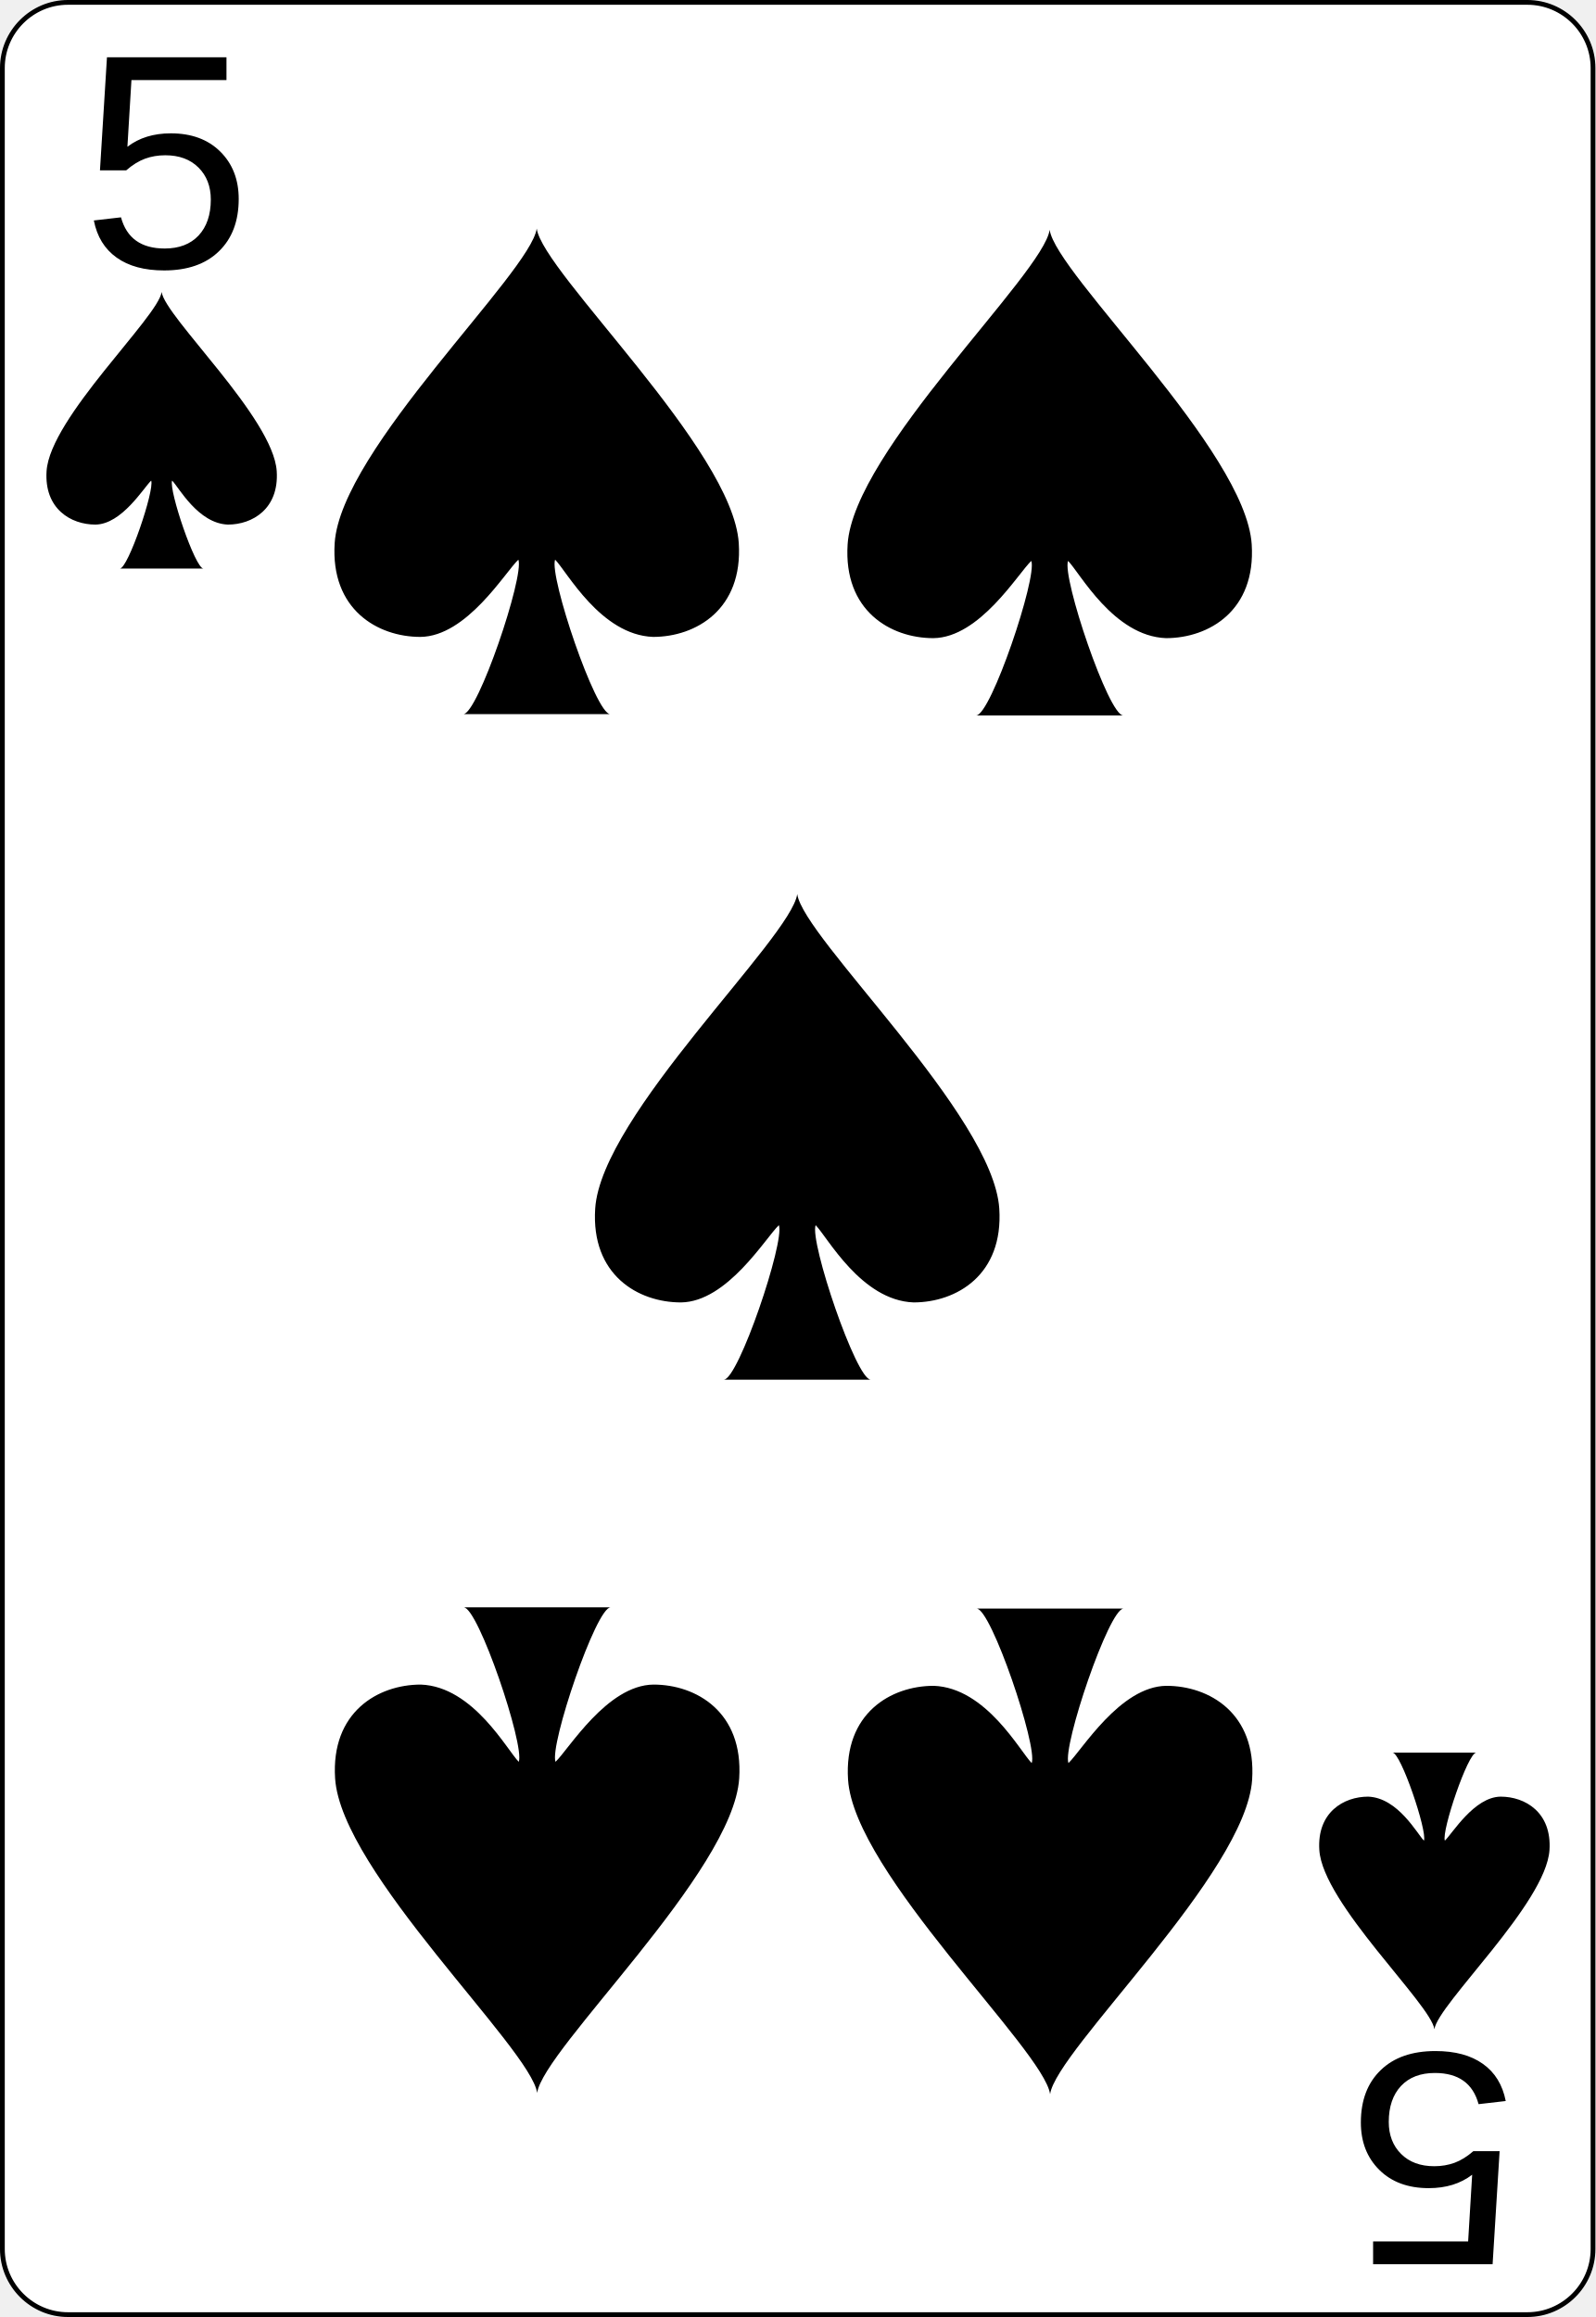
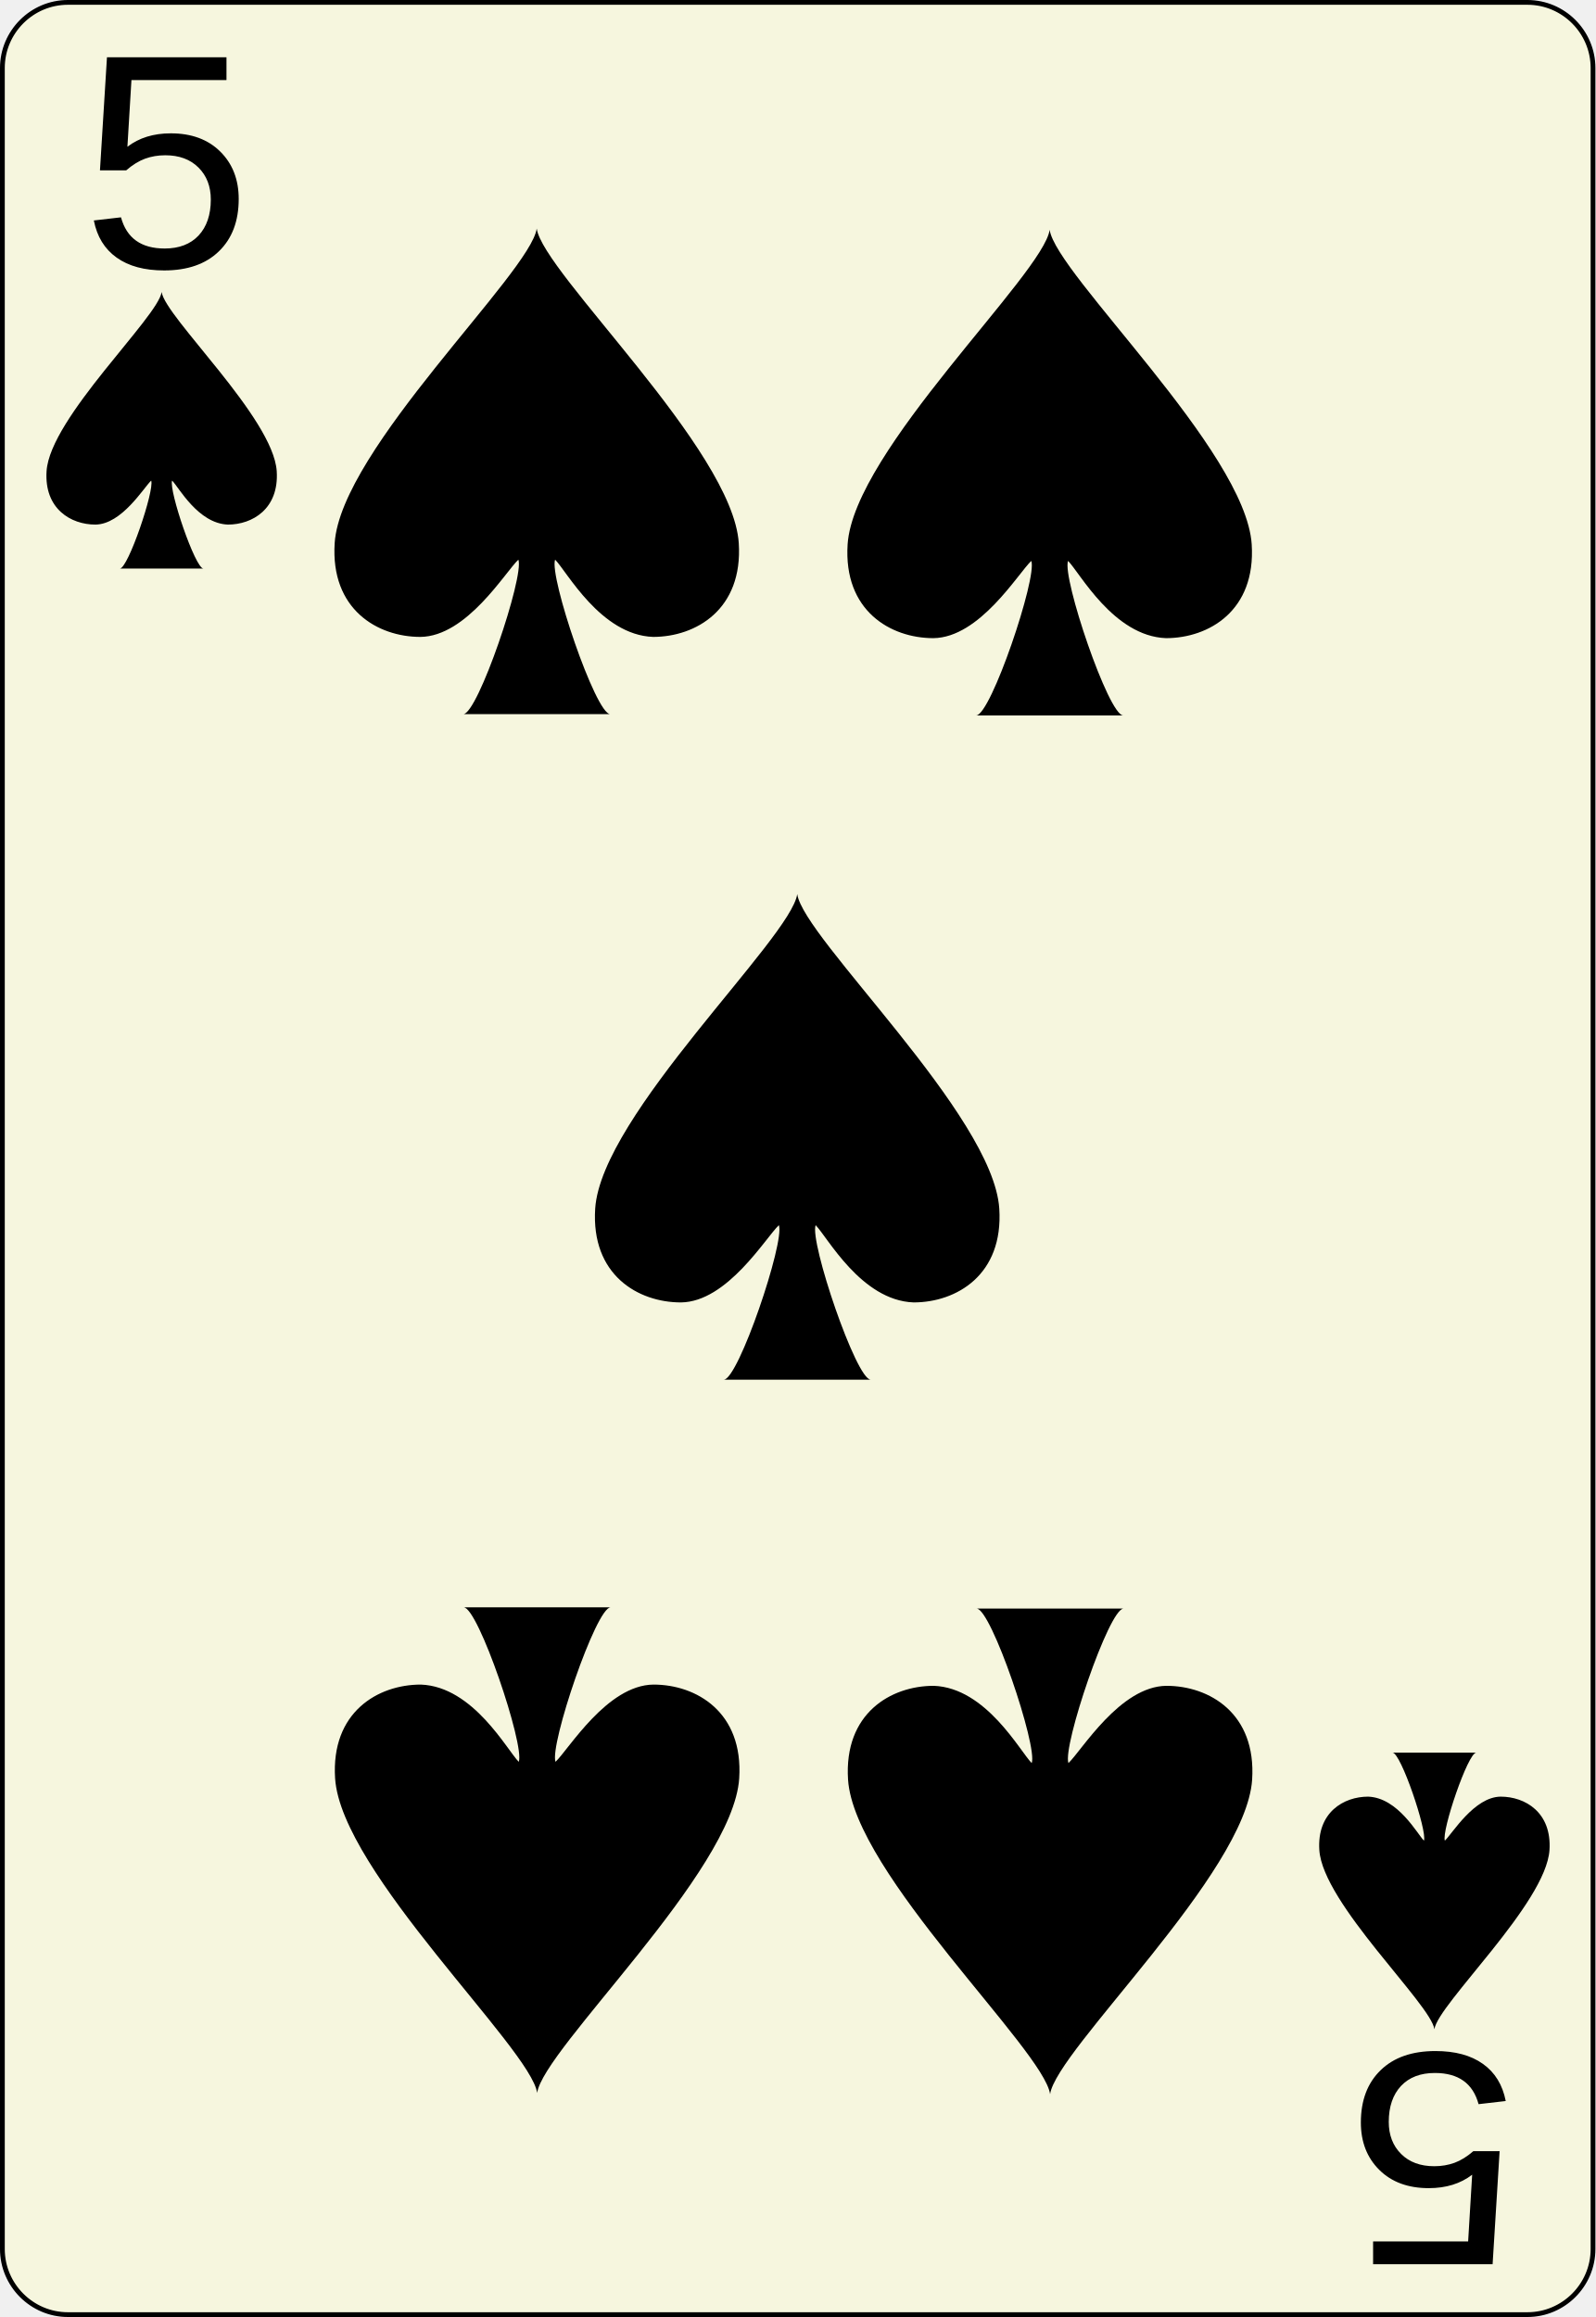
<svg xmlns="http://www.w3.org/2000/svg" width="167.087pt" height="242.667pt" viewBox="0 0 167.087 242.667" xml:space="preserve" id="svg2" version="1.1">
  <defs id="defs41" />
  <g id="Layer_x0020_1" style="fill-rule:nonzero;clip-rule:nonzero;stroke:#000000;stroke-miterlimit:4;">
-     <path style="fill:#FFFFFF;stroke-width:0.5;" d="M166.837,235.548c0,3.777-3.087,6.869-6.871,6.869H7.111c-3.775,0-6.861-3.092-6.861-6.869V7.12C0.25,3.343,3.336,0.25,7.111,0.25h152.855    c3.784,0,6.871,3.093,6.871,6.87v228.428z" id="path5" />
+     <path style="fill:#F6F6DE;stroke-width:0.5;" d="M166.837,235.548c0,3.777-3.087,6.869-6.871,6.869H7.111c-3.775,0-6.861-3.092-6.861-6.869V7.12C0.25,3.343,3.336,0.25,7.111,0.25h152.855    c3.784,0,6.871,3.093,6.871,6.87v228.428z" id="path5" />
    <g style="stroke:none;" id="g7">
      <g id="g9">
				
			</g>
    </g>
    <g id="g15">
			
		</g>
    <g id="g19">
			
		</g>
    <g style="stroke:none;" id="g23">
      <g id="g25">
				
			</g>
    </g>
    <g style="stroke:none;" id="g31">
      <g id="g33">
				
			</g>
    </g>
  </g>
  <text xml:space="preserve" style="font-size:32px;font-style:normal;font-weight:normal;line-height:125%;letter-spacing:0px;word-spacing:0px;fill:#000000;fill-opacity:1;stroke:none;font-family:Bitstream Vera Sans" x="8.547" y="28.013" id="text3788">
    <tspan id="tspan3790" x="8.547" y="28.013" style="font-style:normal;font-variant:normal;font-weight:normal;font-stretch:normal;font-family:Arial;-inkscape-font-specification:Arial">5</tspan>
  </text>
  <g transform="matrix(1.508595,0,0,1.379325,16.9291,45.0659)" id="layer1-7">
    <path id="sl" d="M 7.989,3.103 C 7.747,-0.954 0.242,-8.59 0,-10.5 c -0.242,1.909 -7.747,9.545 -7.989,13.603 -0.169,2.868 1.695,4.057 3.39,4.057 1.835,-0.022 3.351,-2.801 3.873,-3.341 0.242,0.716 -1.603,6.682 -2.179,6.682 l 5.811,0 C 2.33,10.501 0.485,4.535 0.727,3.819 1.184,4.315 2.524,7.077 4.601,7.16 6.295,7.159 8.158,5.971 7.989,3.103 z" style="fill:#000000" />
  </g>
  <g transform="matrix(2.648679,0,0,2.421718,56.21089,49.36599)" id="layer1-7-88">
    <path id="sl-4" d="M 7.989,3.103 C 7.747,-0.954 0.242,-8.59 0,-10.5 c -0.242,1.909 -7.747,9.545 -7.989,13.603 -0.169,2.868 1.695,4.057 3.39,4.057 1.835,-0.022 3.351,-2.801 3.873,-3.341 0.242,0.716 -1.603,6.682 -2.179,6.682 l 5.811,0 C 2.33,10.501 0.485,4.535 0.727,3.819 1.184,4.315 2.524,7.077 4.601,7.16 6.295,7.159 8.158,5.971 7.989,3.103 z" style="fill:#000000" />
  </g>
  <text xml:space="preserve" style="font-size:32px;font-style:normal;font-weight:normal;line-height:125%;letter-spacing:0px;word-spacing:0px;fill:#000000;fill-opacity:1;stroke:none;font-family:Bitstream Vera Sans" x="-158.978" y="-215.124" id="text3788-7" transform="scale(-1,-1)">
    <tspan id="tspan3790-6" x="-158.978" y="-215.124" style="font-style:normal;font-variant:normal;font-weight:normal;font-stretch:normal;font-family:Arial;-inkscape-font-specification:Arial">5</tspan>
  </text>
  <g transform="matrix(-1.508595,0,0,-1.379325,150.2251,198.0441)" id="layer1-7-3">
    <path id="sl-1" d="M 7.989,3.103 C 7.747,-0.954 0.242,-8.59 0,-10.5 c -0.242,1.909 -7.747,9.545 -7.989,13.603 -0.169,2.868 1.695,4.057 3.39,4.057 1.835,-0.022 3.351,-2.801 3.873,-3.341 0.242,0.716 -1.603,6.682 -2.179,6.682 l 5.811,0 C 2.33,10.501 0.485,4.535 0.727,3.819 1.184,4.315 2.524,7.077 4.601,7.16 6.295,7.159 8.158,5.971 7.989,3.103 z" style="fill:#000000" />
  </g>
  <g transform="matrix(-2.648679,0,0,-2.421718,56.25613,193.7713)" id="layer1-7-88-7">
    <path id="sl-4-5" d="M 7.989,3.103 C 7.747,-0.954 0.242,-8.59 0,-10.5 c -0.242,1.909 -7.747,9.545 -7.989,13.603 -0.169,2.868 1.695,4.057 3.39,4.057 1.835,-0.022 3.351,-2.801 3.873,-3.341 0.242,0.716 -1.603,6.682 -2.179,6.682 l 5.811,0 C 2.33,10.501 0.485,4.535 0.727,3.819 1.184,4.315 2.524,7.077 4.601,7.16 6.295,7.159 8.158,5.971 7.989,3.103 z" style="fill:#000000" />
  </g>
  <g transform="matrix(2.648679,0,0,2.421718,83.4947,119.0673)" id="layer1-7-88-6">
    <path id="sl-4-8" d="M 7.989,3.103 C 7.747,-0.954 0.242,-8.59 0,-10.5 c -0.242,1.909 -7.747,9.545 -7.989,13.603 -0.169,2.868 1.695,4.057 3.39,4.057 1.835,-0.022 3.351,-2.801 3.873,-3.341 0.242,0.716 -1.603,6.682 -2.179,6.682 l 5.811,0 C 2.33,10.501 0.485,4.535 0.727,3.819 1.184,4.315 2.524,7.077 4.601,7.16 6.295,7.159 8.158,5.971 7.989,3.103 z" style="fill:#000000" />
  </g>
  <g transform="matrix(2.648679,0,0,2.421718,109.9309,49.49562)" id="layer1-7-88-8">
    <path id="sl-4-9" d="M 7.989,3.103 C 7.747,-0.954 0.242,-8.59 0,-10.5 c -0.242,1.909 -7.747,9.545 -7.989,13.603 -0.169,2.868 1.695,4.057 3.39,4.057 1.835,-0.022 3.351,-2.801 3.873,-3.341 0.242,0.716 -1.603,6.682 -2.179,6.682 l 5.811,0 C 2.33,10.501 0.485,4.535 0.727,3.819 1.184,4.315 2.524,7.077 4.601,7.16 6.295,7.159 8.158,5.971 7.989,3.103 z" style="fill:#000000" />
  </g>
  <g transform="matrix(-2.648679,0,0,-2.421718,109.9762,193.9009)" id="layer1-7-88-7-2">
    <path id="sl-4-5-6" d="M 7.989,3.103 C 7.747,-0.954 0.242,-8.59 0,-10.5 c -0.242,1.909 -7.747,9.545 -7.989,13.603 -0.169,2.868 1.695,4.057 3.39,4.057 1.835,-0.022 3.351,-2.801 3.873,-3.341 0.242,0.716 -1.603,6.682 -2.179,6.682 l 5.811,0 C 2.33,10.501 0.485,4.535 0.727,3.819 1.184,4.315 2.524,7.077 4.601,7.16 6.295,7.159 8.158,5.971 7.989,3.103 z" style="fill:#000000" />
  </g>
</svg>
